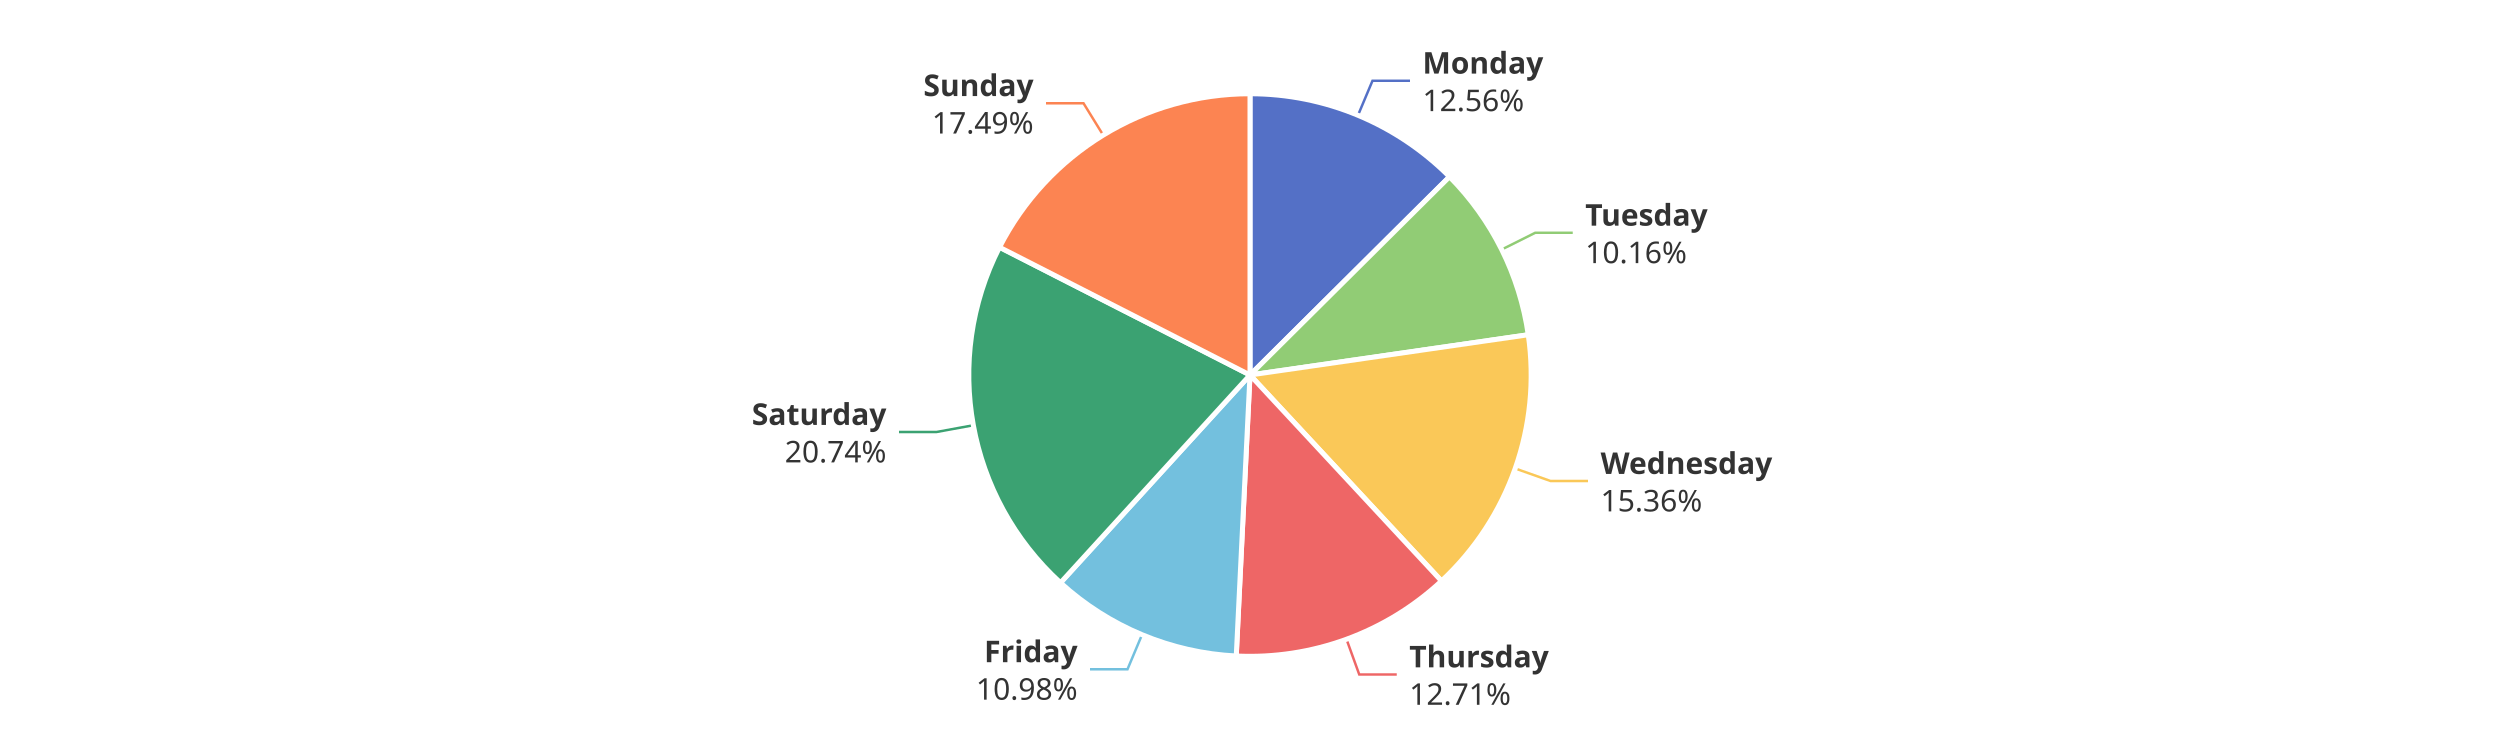
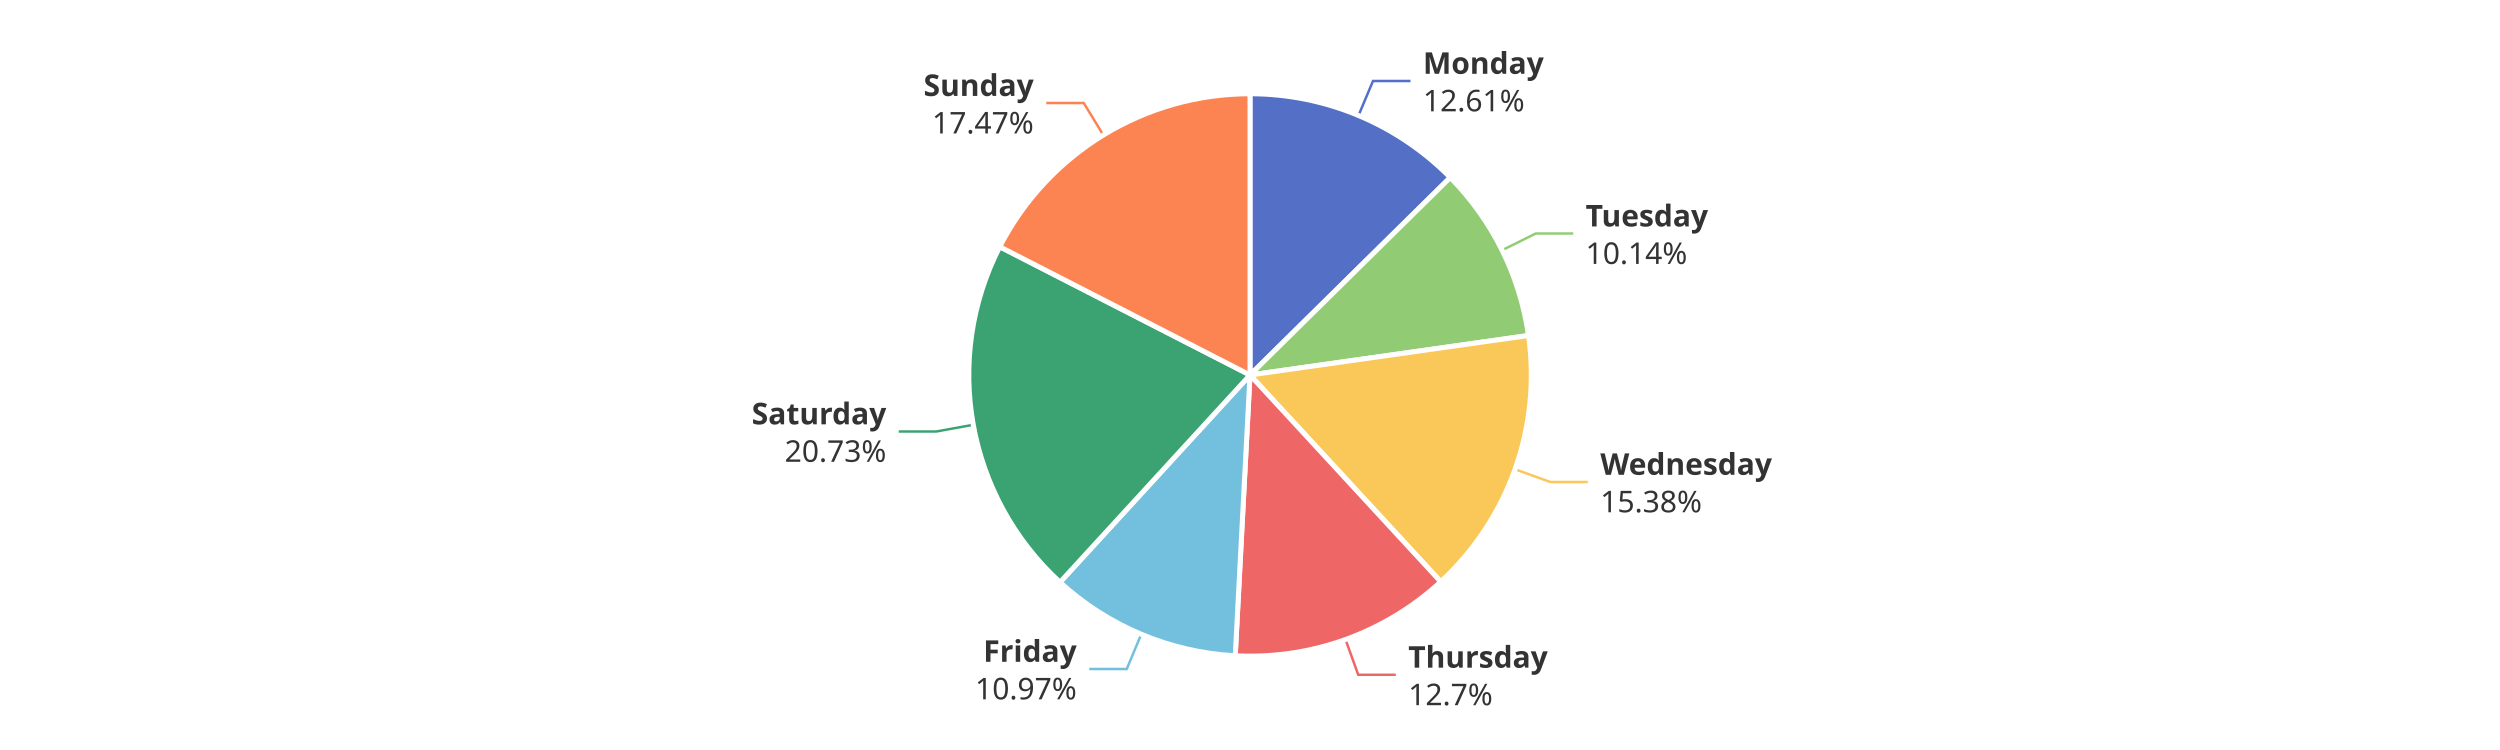
<svg xmlns="http://www.w3.org/2000/svg" width="1000" height="300" version="1.1" baseProfile="full" viewBox="0 0 1000 300">
  <rect width="1000" height="300" x="0" y="0" id="0" fill="#ffffff" />
-   <polyline points="543.2 46.1 549 32.3 564 32.3" fill="none" stroke="#5470c6" />
-   <polyline points="600.7 99.8 614.1 93.1 629.1 93.1" fill="none" stroke="#91cc75" />
-   <polyline points="606.1 187.4 620.2 192.4 635.2 192.4" fill="none" stroke="#fac858" />
-   <polyline points="538.6 255.7 543.7 269.8 558.7 269.8" fill="none" stroke="#ee6666" />
-   <polyline points="456.8 253.9 451 267.7 436 267.7" fill="none" stroke="#73c0de" />
-   <polyline points="389.3 170.1 374.6 172.8 359.6 172.8" fill="none" stroke="#3ba272" />
-   <polyline points="441.3 54.1 433.4 41.3 418.4 41.3" fill="none" stroke="#fc8452" />
-   <path d="M500 37.5A112.5 112.5 0 0 1 579.8 70.7L500 150Z" fill="#5470c6" stroke="#fff" stroke-width="2" stroke-linejoin="round" />
-   <path d="M579.8 70.7A112.5 112.5 0 0 1 611.3 133.9L500 150Z" fill="#91cc75" stroke="#fff" stroke-width="2" stroke-linejoin="round" />
-   <path d="M611.3 133.9A112.5 112.5 0 0 1 576.6 232.4L500 150Z" fill="#fac858" stroke="#fff" stroke-width="2" stroke-linejoin="round" />
-   <path d="M576.6 232.4A112.5 112.5 0 0 1 494.5 262.4L500 150Z" fill="#ee6666" stroke="#fff" stroke-width="2" stroke-linejoin="round" />
-   <path d="M494.5 262.4A112.5 112.5 0 0 1 424.2 233.1L500 150Z" fill="#73c0de" stroke="#fff" stroke-width="2" stroke-linejoin="round" />
-   <path d="M424.2 233.1A112.5 112.5 0 0 1 399.8 98.9L500 150Z" fill="#3ba272" stroke="#fff" stroke-width="2" stroke-linejoin="round" />
-   <path d="M399.8 98.9A112.5 112.5 0 0 1 500 37.5L500 150Z" fill="#fc8452" stroke="#fff" stroke-width="2" stroke-linejoin="round" />
-   <path d="M0 -15l42.8 0l0 30l-42.8 0Z" transform="translate(569.0094 32.2956)" fill="none" />
-   <text dominant-baseline="central" text-anchor="start" style="font-size:12px;font-family:sans-serif;font-weight:bold;" y="-7.5" transform="translate(569.0094 32.2956)" fill="#333" stroke="rgb(255,255,255)" stroke-width="2" paint-order="stroke" stroke-miterlimit="2">Monday</text>
-   <text dominant-baseline="central" text-anchor="start" style="font-size:12px;font-family:sans-serif;" y="7.5" transform="translate(569.0094 32.2956)" fill="#333" stroke="rgb(255,255,255)" stroke-width="2" paint-order="stroke" stroke-miterlimit="2">12.56%</text>
-   <path d="M0 -15l46.2 0l0 30l-46.2 0Z" transform="translate(634.1018 93.1051)" fill="none" />
-   <text dominant-baseline="central" text-anchor="start" style="font-size:12px;font-family:sans-serif;font-weight:bold;" y="-7.5" transform="translate(634.1018 93.1051)" fill="#333" stroke="rgb(255,255,255)" stroke-width="2" paint-order="stroke" stroke-miterlimit="2">Tuesday</text>
-   <text dominant-baseline="central" text-anchor="start" style="font-size:12px;font-family:sans-serif;" y="7.5" transform="translate(634.1018 93.1051)" fill="#333" stroke="rgb(255,255,255)" stroke-width="2" paint-order="stroke" stroke-miterlimit="2">10.16%</text>
-   <path d="M0 -15l63.6 0l0 30l-63.6 0Z" transform="translate(640.2394 192.4115)" fill="none" />
-   <text dominant-baseline="central" text-anchor="start" style="font-size:12px;font-family:sans-serif;font-weight:bold;" y="-7.5" transform="translate(640.2394 192.4115)" fill="#333" stroke="rgb(255,255,255)" stroke-width="2" paint-order="stroke" stroke-miterlimit="2">Wednesday</text>
-   <text dominant-baseline="central" text-anchor="start" style="font-size:12px;font-family:sans-serif;" y="7.5" transform="translate(640.2394 192.4115)" fill="#333" stroke="rgb(255,255,255)" stroke-width="2" paint-order="stroke" stroke-miterlimit="2">15.36%</text>
-   <path d="M0 -15l50.2 0l0 30l-50.2 0Z" transform="translate(563.7121 269.7727)" fill="none" />
-   <text dominant-baseline="central" text-anchor="start" style="font-size:12px;font-family:sans-serif;font-weight:bold;" y="-7.5" transform="translate(563.7121 269.7727)" fill="#333" stroke="rgb(255,255,255)" stroke-width="2" paint-order="stroke" stroke-miterlimit="2">Thursday</text>
-   <text dominant-baseline="central" text-anchor="start" style="font-size:12px;font-family:sans-serif;" y="7.5" transform="translate(563.7121 269.7727)" fill="#333" stroke="rgb(255,255,255)" stroke-width="2" paint-order="stroke" stroke-miterlimit="2">12.71%</text>
-   <path d="M-40.9 -15l40.9 0l0 30l-40.9 0Z" transform="translate(431.0275 267.7198)" fill="none" />
-   <text dominant-baseline="central" text-anchor="end" style="font-size:12px;font-family:sans-serif;font-weight:bold;" y="-7.5" transform="translate(431.0275 267.7198)" fill="#333" stroke="rgb(255,255,255)" stroke-width="2" paint-order="stroke" stroke-miterlimit="2">Friday</text>
-   <text dominant-baseline="central" text-anchor="end" style="font-size:12px;font-family:sans-serif;" y="7.5" transform="translate(431.0275 267.7198)" fill="#333" stroke="rgb(255,255,255)" stroke-width="2" paint-order="stroke" stroke-miterlimit="2">10.98%</text>
-   <path d="M-48.2 -15l48.2 0l0 30l-48.2 0Z" transform="translate(354.5562 172.806)" fill="none" />
-   <text dominant-baseline="central" text-anchor="end" style="font-size:12px;font-family:sans-serif;font-weight:bold;" y="-7.5" transform="translate(354.5562 172.806)" fill="#333" stroke="rgb(255,255,255)" stroke-width="2" paint-order="stroke" stroke-miterlimit="2">Saturday</text>
-   <text dominant-baseline="central" text-anchor="end" style="font-size:12px;font-family:sans-serif;" y="7.5" transform="translate(354.5562 172.806)" fill="#333" stroke="rgb(255,255,255)" stroke-width="2" paint-order="stroke" stroke-miterlimit="2">20.74%</text>
-   <path d="M-40.9 -15l40.9 0l0 30l-40.9 0Z" transform="translate(413.4216 41.2638)" fill="none" />
-   <text dominant-baseline="central" text-anchor="end" style="font-size:12px;font-family:sans-serif;font-weight:bold;" y="-7.5" transform="translate(413.4216 41.2638)" fill="#333" stroke="rgb(255,255,255)" stroke-width="2" paint-order="stroke" stroke-miterlimit="2">Sunday</text>
-   <text dominant-baseline="central" text-anchor="end" style="font-size:12px;font-family:sans-serif;" y="7.5" transform="translate(413.4216 41.2638)" fill="#333" stroke="rgb(255,255,255)" stroke-width="2" paint-order="stroke" stroke-miterlimit="2">17.49%</text>
+   <polyline points="543.4 46.2 549.2 32.4 564.2 32.4" fill="none" stroke="#5470c6" />
+   <polyline points="600.8 100.1 614.3 93.4 629.3 93.4" fill="none" stroke="#91cc75" />
+   <polyline points="606 187.7 620.1 192.8 635.1 192.8" fill="none" stroke="#fac858" />
+   <polyline points="538.2 255.8 543.3 269.9 558.3 269.9" fill="none" stroke="#ee6666" />
+   <polyline points="456.5 253.7 450.7 267.6 435.7 267.6" fill="none" stroke="#73c0de" />
+   <polyline points="389.3 169.9 374.5 172.6 359.5 172.6" fill="none" stroke="#3ba272" />
+   <polyline points="441.3 54 433.5 41.2 418.5 41.2" fill="none" stroke="#fc8452" />
+   <path d="M500 37.5A112.5 112.5 0 0 1 580.1 71L500 150Z" fill="#5470c6" stroke="#fff" stroke-width="2" stroke-linejoin="round" />
+   <path d="M580.1 71A112.5 112.5 0 0 1 611.4 134.2L500 150Z" fill="#91cc75" stroke="#fff" stroke-width="2" stroke-linejoin="round" />
+   <path d="M611.4 134.2A112.5 112.5 0 0 1 576.3 232.7L500 150Z" fill="#fac858" stroke="#fff" stroke-width="2" stroke-linejoin="round" />
+   <path d="M576.3 232.7A112.5 112.5 0 0 1 494.1 262.3L500 150Z" fill="#ee6666" stroke="#fff" stroke-width="2" stroke-linejoin="round" />
+   <path d="M494.1 262.3A112.5 112.5 0 0 1 424 232.9L500 150Z" fill="#73c0de" stroke="#fff" stroke-width="2" stroke-linejoin="round" />
+   <path d="M424 232.9A112.5 112.5 0 0 1 399.9 98.7L500 150Z" fill="#3ba272" stroke="#fff" stroke-width="2" stroke-linejoin="round" />
+   <path d="M399.9 98.7A112.5 112.5 0 0 1 500 37.5L500 150Z" fill="#fc8452" stroke="#fff" stroke-width="2" stroke-linejoin="round" />
+   <path d="M0 -15l42.8 0l0 30l-42.8 0Z" transform="translate(569.2036 32.3766)" fill="none" />
+   <text dominant-baseline="central" text-anchor="start" style="font-size:12px;font-family:sans-serif;font-weight:bold;" y="-7.5" transform="translate(569.2036 32.3766)" fill="#333" stroke="rgb(255,255,255)" stroke-width="2" paint-order="stroke" stroke-miterlimit="2">Monday</text>
+   <text dominant-baseline="central" text-anchor="start" style="font-size:12px;font-family:sans-serif;" y="7.5" transform="translate(569.2036 32.3766)" fill="#333" stroke="rgb(255,255,255)" stroke-width="2" paint-order="stroke" stroke-miterlimit="2">12.61%</text>
+   <path d="M0 -15l46.2 0l0 30l-46.2 0Z" transform="translate(634.257 93.4174)" fill="none" />
+   <text dominant-baseline="central" text-anchor="start" style="font-size:12px;font-family:sans-serif;font-weight:bold;" y="-7.5" transform="translate(634.257 93.4174)" fill="#333" stroke="rgb(255,255,255)" stroke-width="2" paint-order="stroke" stroke-miterlimit="2">Tuesday</text>
+   <text dominant-baseline="central" text-anchor="start" style="font-size:12px;font-family:sans-serif;" y="7.5" transform="translate(634.257 93.4174)" fill="#333" stroke="rgb(255,255,255)" stroke-width="2" paint-order="stroke" stroke-miterlimit="2">10.14%</text>
+   <path d="M0 -15l63.6 0l0 30l-63.6 0Z" transform="translate(640.1161 192.7595)" fill="none" />
+   <text dominant-baseline="central" text-anchor="start" style="font-size:12px;font-family:sans-serif;font-weight:bold;" y="-7.5" transform="translate(640.1161 192.7595)" fill="#333" stroke="rgb(255,255,255)" stroke-width="2" paint-order="stroke" stroke-miterlimit="2">Wednesday</text>
+   <text dominant-baseline="central" text-anchor="start" style="font-size:12px;font-family:sans-serif;" y="7.5" transform="translate(640.1161 192.7595)" fill="#333" stroke="rgb(255,255,255)" stroke-width="2" paint-order="stroke" stroke-miterlimit="2">15.38%</text>
+   <path d="M0 -15l50.2 0l0 30l-50.2 0Z" transform="translate(563.3063 269.92)" fill="none" />
+   <text dominant-baseline="central" text-anchor="start" style="font-size:12px;font-family:sans-serif;font-weight:bold;" y="-7.5" transform="translate(563.3063 269.92)" fill="#333" stroke="rgb(255,255,255)" stroke-width="2" paint-order="stroke" stroke-miterlimit="2">Thursday</text>
+   <text dominant-baseline="central" text-anchor="start" style="font-size:12px;font-family:sans-serif;" y="7.5" transform="translate(563.3063 269.92)" fill="#333" stroke="rgb(255,255,255)" stroke-width="2" paint-order="stroke" stroke-miterlimit="2">12.7%</text>
+   <path d="M-40.9 -15l40.9 0l0 30l-40.9 0Z" transform="translate(430.6856 267.5769)" fill="none" />
+   <text dominant-baseline="central" text-anchor="end" style="font-size:12px;font-family:sans-serif;font-weight:bold;" y="-7.5" transform="translate(430.6856 267.5769)" fill="#333" stroke="rgb(255,255,255)" stroke-width="2" paint-order="stroke" stroke-miterlimit="2">Friday</text>
+   <text dominant-baseline="central" text-anchor="end" style="font-size:12px;font-family:sans-serif;" y="7.5" transform="translate(430.6856 267.5769)" fill="#333" stroke="rgb(255,255,255)" stroke-width="2" paint-order="stroke" stroke-miterlimit="2">10.97%</text>
+   <path d="M-48.2 -15l48.2 0l0 30l-48.2 0Z" transform="translate(354.5143 172.574)" fill="none" />
+   <text dominant-baseline="central" text-anchor="end" style="font-size:12px;font-family:sans-serif;font-weight:bold;" y="-7.5" transform="translate(354.5143 172.574)" fill="#333" stroke="rgb(255,255,255)" stroke-width="2" paint-order="stroke" stroke-miterlimit="2">Saturday</text>
+   <text dominant-baseline="central" text-anchor="end" style="font-size:12px;font-family:sans-serif;" y="7.5" transform="translate(354.5143 172.574)" fill="#333" stroke="rgb(255,255,255)" stroke-width="2" paint-order="stroke" stroke-miterlimit="2">20.73%</text>
+   <path d="M-40.9 -15l40.9 0l0 30l-40.9 0Z" transform="translate(413.478 41.2293)" fill="none" />
+   <text dominant-baseline="central" text-anchor="end" style="font-size:12px;font-family:sans-serif;font-weight:bold;" y="-7.5" transform="translate(413.478 41.2293)" fill="#333" stroke="rgb(255,255,255)" stroke-width="2" paint-order="stroke" stroke-miterlimit="2">Sunday</text>
+   <text dominant-baseline="central" text-anchor="end" style="font-size:12px;font-family:sans-serif;" y="7.5" transform="translate(413.478 41.2293)" fill="#333" stroke="rgb(255,255,255)" stroke-width="2" paint-order="stroke" stroke-miterlimit="2">17.47%</text>
</svg>
